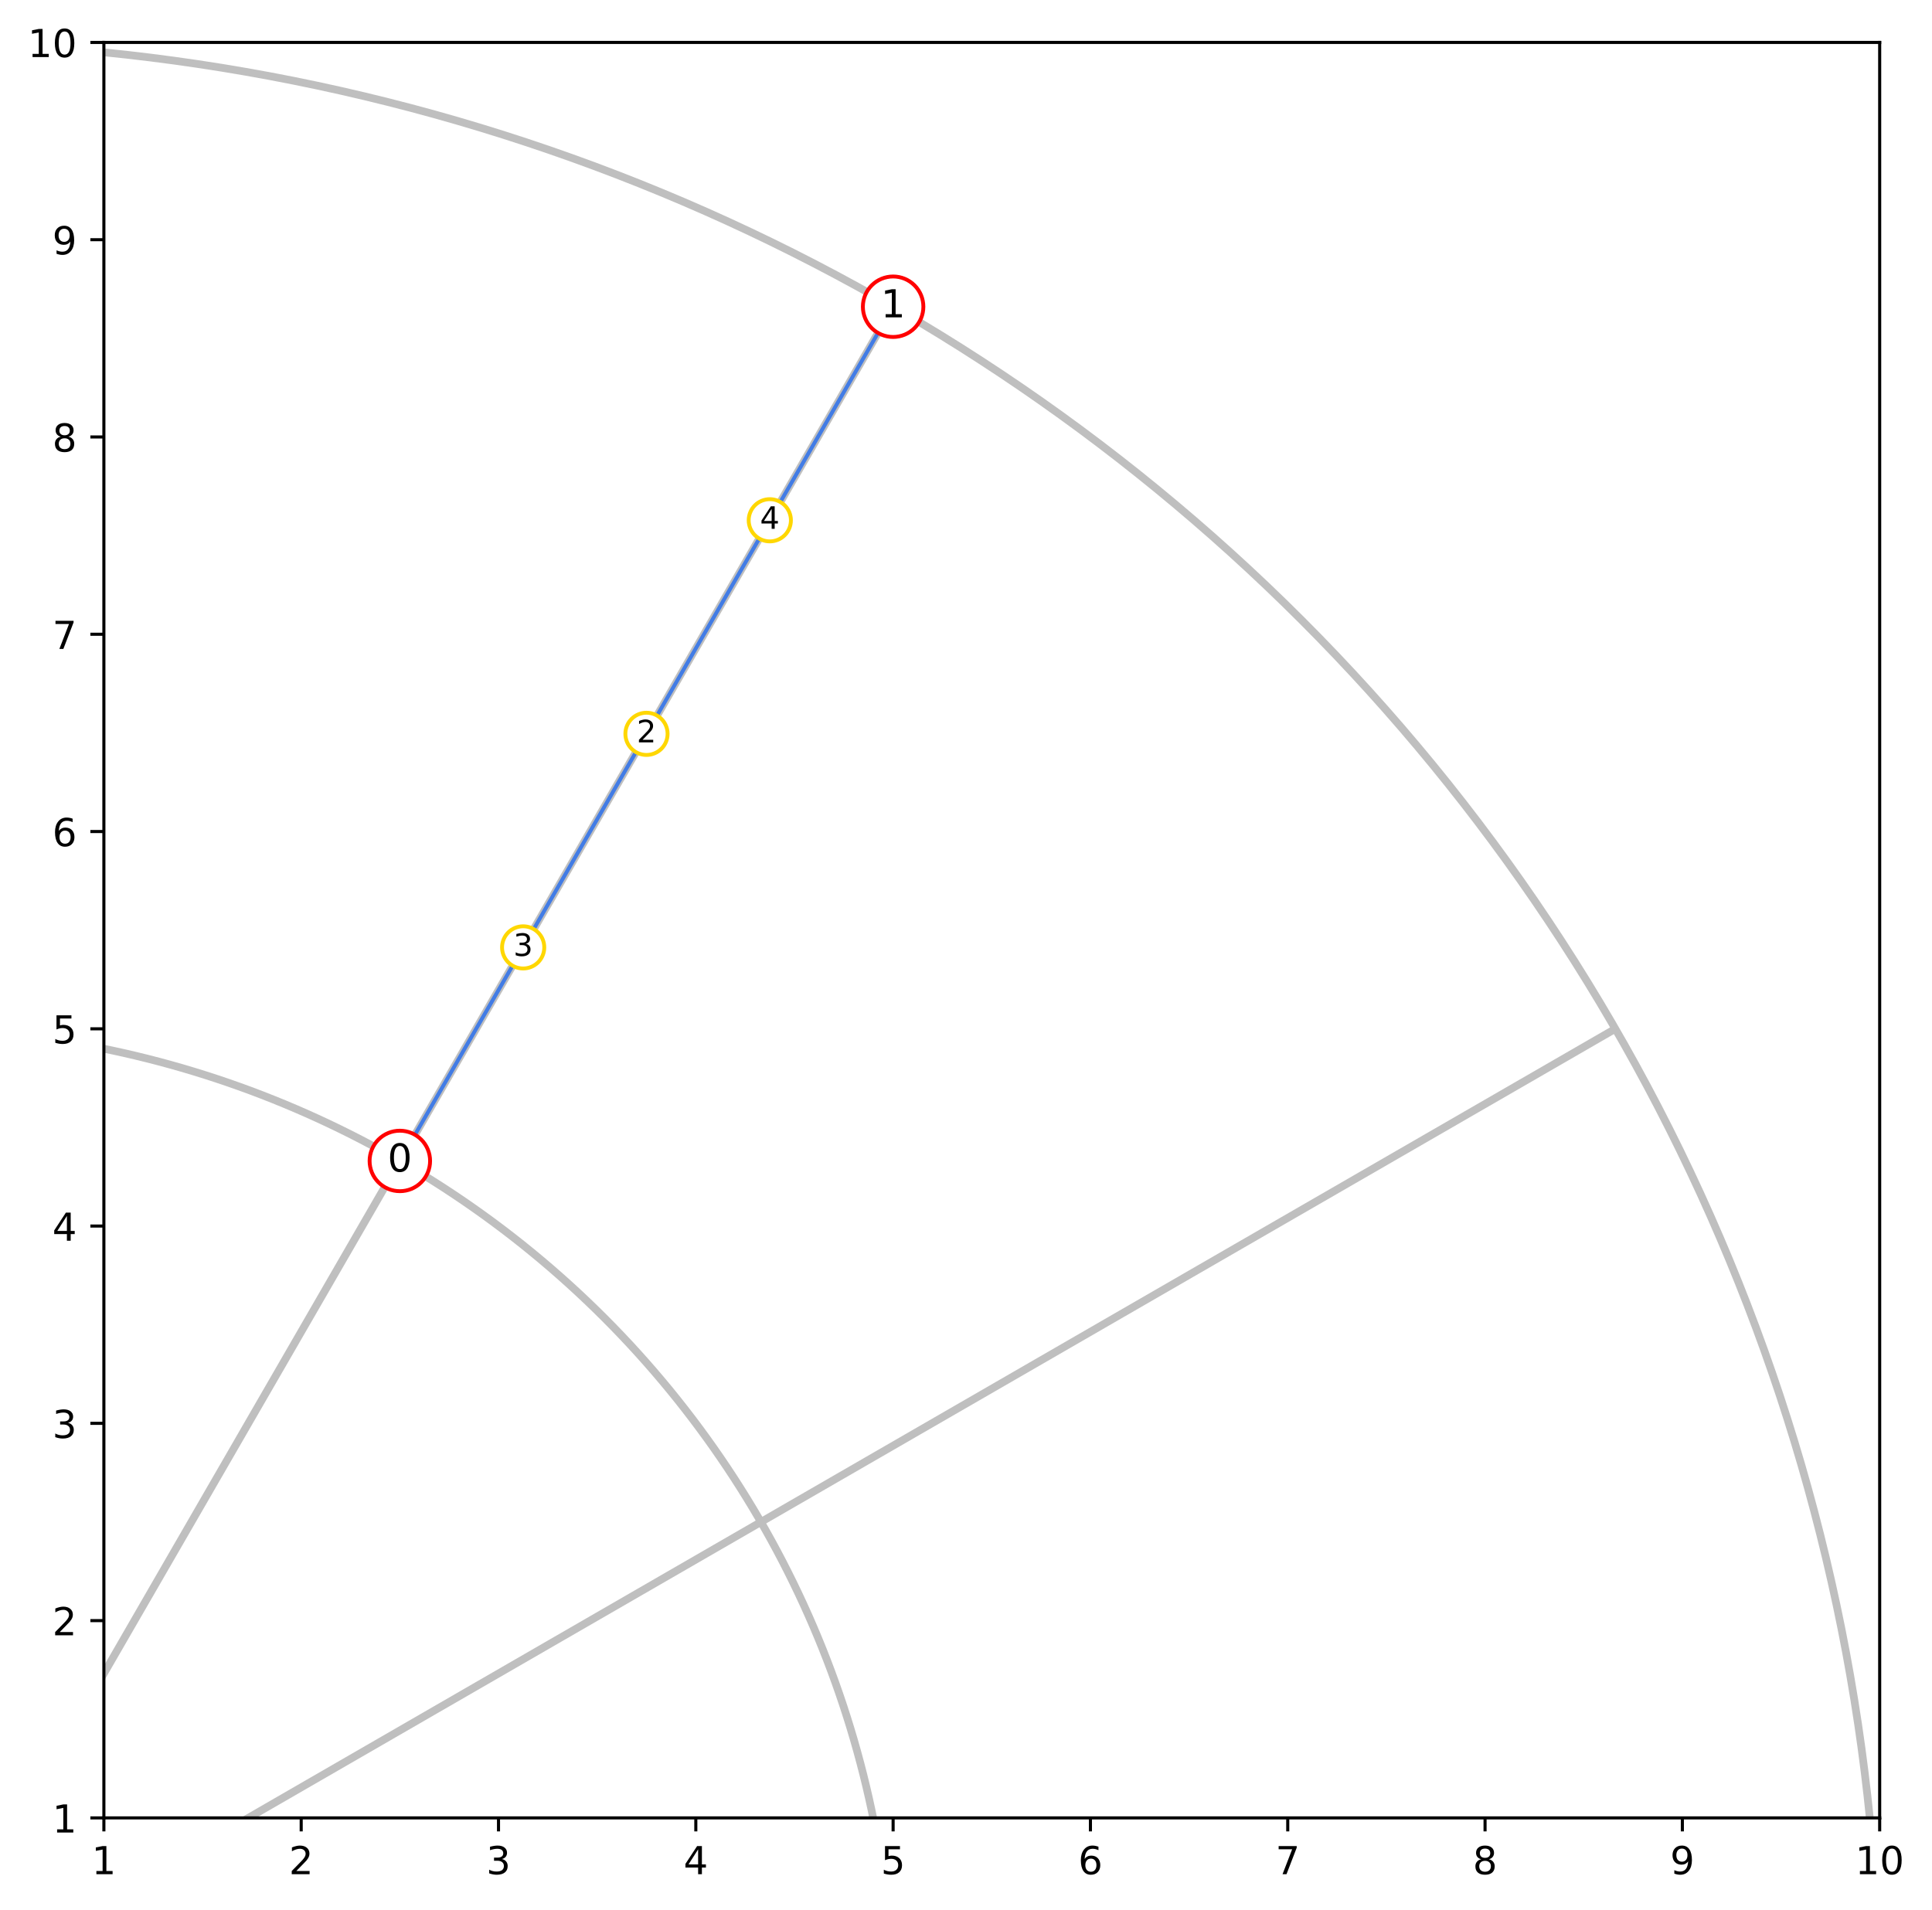
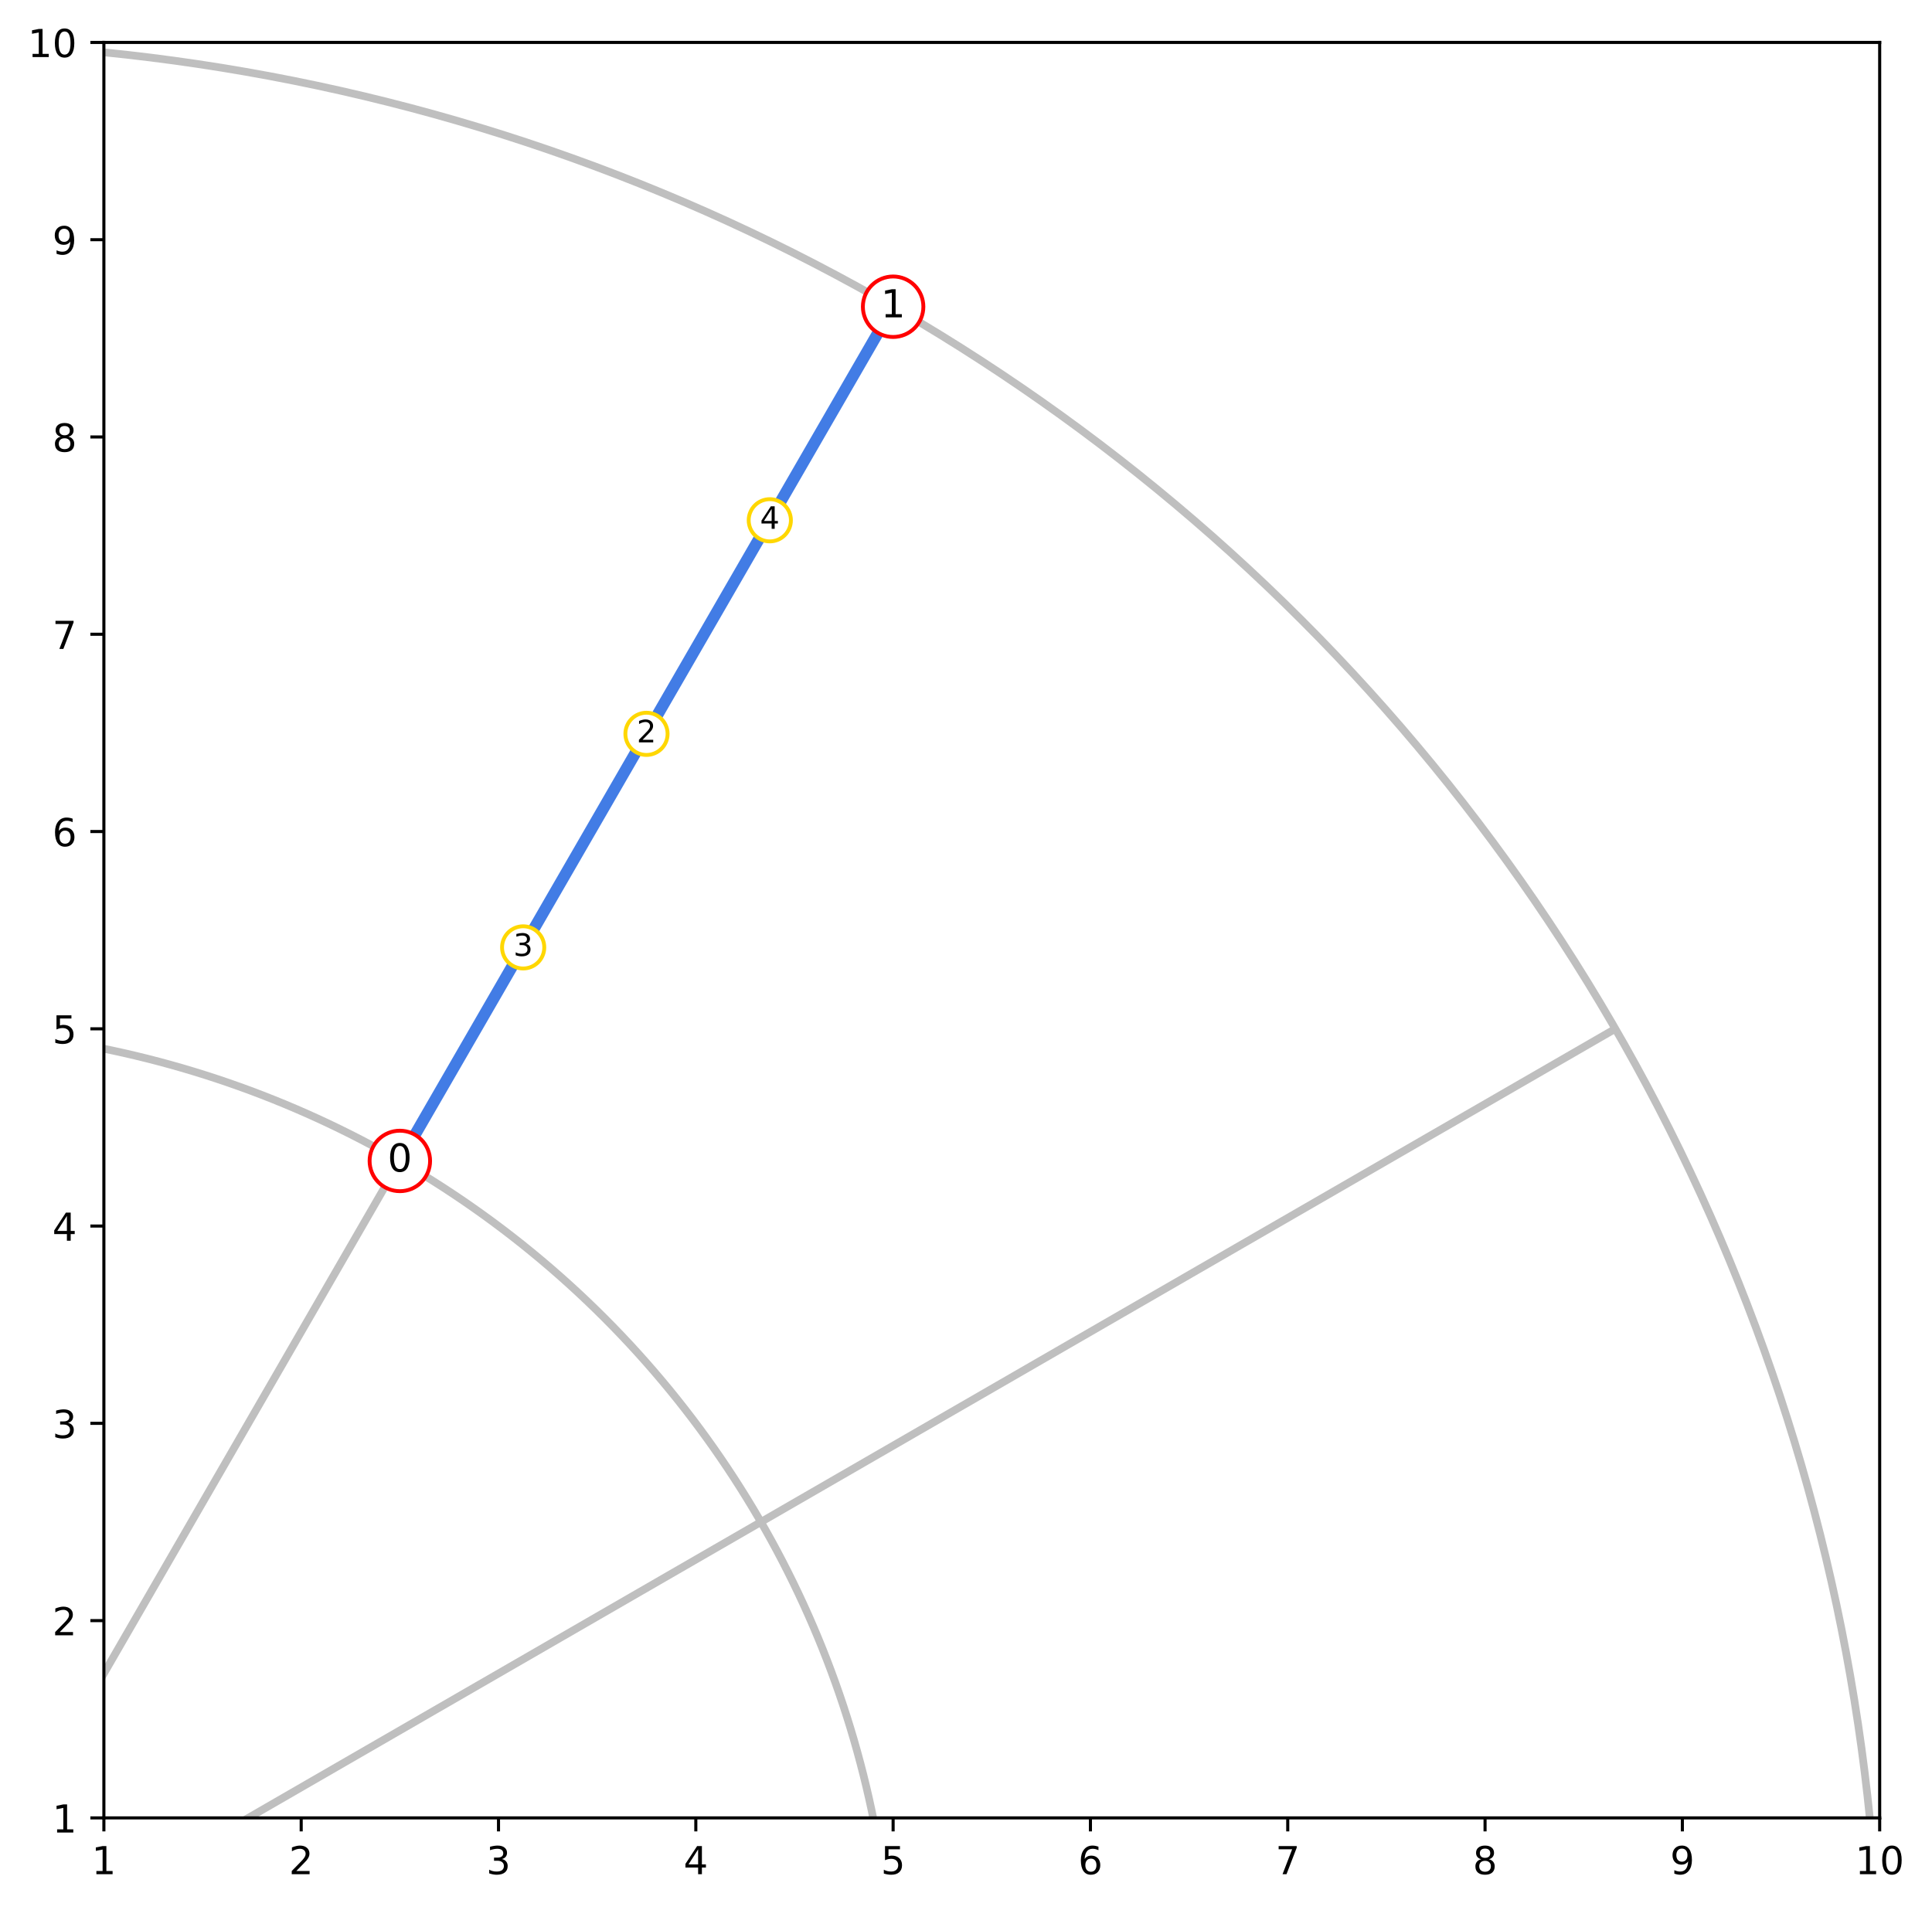
<svg xmlns="http://www.w3.org/2000/svg" xmlns:xlink="http://www.w3.org/1999/xlink" width="500.761pt" height="495.151pt" viewBox="0 0 500.761 495.151" version="1.1">
  <defs>
    <style type="text/css">*{stroke-linejoin: round; stroke-linecap: butt}</style>
  </defs>
  <g id="figure_1">
    <g id="patch_1">
      <path d="M 0 495.151  L 500.761 495.151  L 500.761 0  L 0 0  z " style="fill: #ffffff" />
    </g>
    <g id="axes_1">
      <g id="patch_2">
        <path d="M 26.925 471.273  L 487.199 471.273  L 487.199 10.999  L 26.925 10.999  z " style="fill: #ffffff" />
      </g>
      <g id="patch_3">
-         <path d="M -24.217 778.123  C 43.598 778.123 108.644 751.18 156.596 703.227  C 204.548 655.275 231.491 590.229 231.491 522.415  C 231.491 454.6 204.548 389.554 156.596 341.602  C 108.644 293.65 43.598 266.707 -24.217 266.707  C -92.031 266.707 -157.077 293.65 -205.029 341.602  C -252.981 389.554 -279.924 454.6 -279.924 522.415  C -279.924 590.229 -252.981 655.275 -205.029 703.227  C -157.077 751.18 -92.031 778.123 -24.217 778.123  " clip-path="url(#p5719f3f62a)" style="fill: none; stroke: #bfbfbf; stroke-width: 2; stroke-linejoin: miter" />
+         <path d="M -24.217 778.123  C 43.598 778.123 108.644 751.18 156.596 703.227  C 204.548 655.275 231.491 590.229 231.491 522.415  C 231.491 454.6 204.548 389.554 156.596 341.602  C 108.644 293.65 43.598 266.707 -24.217 266.707  C -92.031 266.707 -157.077 293.65 -205.029 341.602  C -252.981 389.554 -279.924 454.6 -279.924 522.415  C -279.924 590.229 -252.981 655.275 -205.029 703.227  C -157.077 751.18 -92.031 778.123 -24.217 778.123  " clip-path="url(#p763edac990)" style="fill: none; stroke: #bfbfbf; stroke-width: 2; stroke-linejoin: miter" />
      </g>
      <g id="patch_4">
-         <path d="M -24.217 1033.83  C 111.412 1033.83 241.505 979.944 337.409 884.04  C 433.313 788.136 487.199 658.044 487.199 522.415  C 487.199 386.786 433.313 256.694 337.409 160.789  C 241.505 64.885 111.412 10.999 -24.217 10.999  C -159.846 10.999 -289.938 64.885 -385.842 160.789  C -481.746 256.694 -535.632 386.786 -535.632 522.415  C -535.632 658.044 -481.746 788.136 -385.842 884.04  C -289.938 979.944 -159.846 1033.83 -24.217 1033.83  " clip-path="url(#p5719f3f62a)" style="fill: none; stroke: #bfbfbf; stroke-width: 2; stroke-linejoin: miter" />
+         <path d="M -24.217 1033.83  C 111.412 1033.83 241.505 979.944 337.409 884.04  C 433.313 788.136 487.199 658.044 487.199 522.415  C 487.199 386.786 433.313 256.694 337.409 160.789  C 241.505 64.885 111.412 10.999 -24.217 10.999  C -159.846 10.999 -289.938 64.885 -385.842 160.789  C -481.746 256.694 -535.632 386.786 -535.632 522.415  C -535.632 658.044 -481.746 788.136 -385.842 884.04  C -289.938 979.944 -159.846 1033.83 -24.217 1033.83  " clip-path="url(#p763edac990)" style="fill: none; stroke: #bfbfbf; stroke-width: 2; stroke-linejoin: miter" />
      </g>
      <g id="patch_5">
-         <path d="M 21.273 496.151  L 418.682 266.707  " clip-path="url(#p5719f3f62a)" style="fill: none; stroke: #bfbfbf; stroke-width: 2; stroke-linejoin: miter" />
+         <path d="M 21.273 496.151  L 418.682 266.707  " clip-path="url(#p763edac990)" style="fill: none; stroke: #bfbfbf; stroke-width: 2; stroke-linejoin: miter" />
      </g>
      <g id="patch_6">
-         <path d="M -1 482.202  L 231.491 79.516  " clip-path="url(#p5719f3f62a)" style="fill: none; stroke: #bfbfbf; stroke-width: 2; stroke-linejoin: miter" />
+         <path d="M -1 482.202  L 231.491 79.516  " clip-path="url(#p763edac990)" style="fill: none; stroke: #bfbfbf; stroke-width: 2; stroke-linejoin: miter" />
      </g>
      <g id="patch_7">
-         <path d="M 103.637 300.965  L 116.423 278.82  L 129.208 256.675  L 141.993 234.53  L 154.779 212.386  L 167.564 190.241  L 180.35 168.096  L 193.135 145.951  L 205.92 123.806  L 218.706 101.661  L 231.491 79.516  " clip-path="url(#p5719f3f62a)" style="fill: none; stroke: #427ce5; stroke-linejoin: miter" />
+         <path d="M 103.637 300.965  L 116.423 278.82  L 129.208 256.675  L 141.993 234.53  L 154.779 212.386  L 167.564 190.241  L 180.35 168.096  L 193.135 145.951  L 205.92 123.806  L 218.706 101.661  L 231.491 79.516  " clip-path="url(#p763edac990)" style="fill: none; stroke: #427ce5; stroke-width: 3; stroke-linejoin: miter" />
      </g>
      <g id="matplotlib.axis_1">
        <g id="xtick_1">
          <g id="line2d_1">
            <defs>
-               <path id="mb43aed65fb" d="M 0 0  L 0 3.5  " style="stroke: #000000; stroke-width: 0.8" />
+               <path id="mfd16b415f4" d="M 0 0  L 0 3.5  " style="stroke: #000000; stroke-width: 0.8" />
            </defs>
            <g>
-               <use xlink:href="#mb43aed65fb" x="26.925" y="471.273" style="stroke: #000000; stroke-width: 0.8" />
+               <use xlink:href="#mfd16b415f4" x="26.925" y="471.273" style="stroke: #000000; stroke-width: 0.8" />
            </g>
          </g>
          <g id="text_1">
            <g transform="translate(23.74375 485.8716)scale(0.1 -0.1)">
              <defs>
                <path id="DejaVuSans-31" d="M 794 531  L 1825 531  L 1825 4091  L 703 3866  L 703 4441  L 1819 4666  L 2450 4666  L 2450 531  L 3481 531  L 3481 0  L 794 0  L 794 531  z " transform="scale(0.015625)" />
              </defs>
              <use xlink:href="#DejaVuSans-31" />
            </g>
          </g>
        </g>
        <g id="xtick_2">
          <g id="line2d_2">
            <g>
-               <use xlink:href="#mb43aed65fb" x="78.067" y="471.273" style="stroke: #000000; stroke-width: 0.8" />
+               <use xlink:href="#mfd16b415f4" x="78.067" y="471.273" style="stroke: #000000; stroke-width: 0.8" />
            </g>
          </g>
          <g id="text_2">
            <g transform="translate(74.8853 485.8716)scale(0.1 -0.1)">
              <defs>
                <path id="DejaVuSans-32" d="M 1228 531  L 3431 531  L 3431 0  L 469 0  L 469 531  Q 828 903 1448 1529  Q 2069 2156 2228 2338  Q 2531 2678 2651 2914  Q 2772 3150 2772 3378  Q 2772 3750 2511 3984  Q 2250 4219 1831 4219  Q 1534 4219 1204 4116  Q 875 4013 500 3803  L 500 4441  Q 881 4594 1212 4672  Q 1544 4750 1819 4750  Q 2544 4750 2975 4387  Q 3406 4025 3406 3419  Q 3406 3131 3298 2873  Q 3191 2616 2906 2266  Q 2828 2175 2409 1742  Q 1991 1309 1228 531  z " transform="scale(0.015625)" />
              </defs>
              <use xlink:href="#DejaVuSans-32" />
            </g>
          </g>
        </g>
        <g id="xtick_3">
          <g id="line2d_3">
            <g>
-               <use xlink:href="#mb43aed65fb" x="129.208" y="471.273" style="stroke: #000000; stroke-width: 0.8" />
+               <use xlink:href="#mfd16b415f4" x="129.208" y="471.273" style="stroke: #000000; stroke-width: 0.8" />
            </g>
          </g>
          <g id="text_3">
            <g transform="translate(126.0269 485.8716)scale(0.1 -0.1)">
              <defs>
                <path id="DejaVuSans-33" d="M 2597 2516  Q 3050 2419 3304 2112  Q 3559 1806 3559 1356  Q 3559 666 3084 287  Q 2609 -91 1734 -91  Q 1441 -91 1130 -33  Q 819 25 488 141  L 488 750  Q 750 597 1062 519  Q 1375 441 1716 441  Q 2309 441 2620 675  Q 2931 909 2931 1356  Q 2931 1769 2642 2001  Q 2353 2234 1838 2234  L 1294 2234  L 1294 2753  L 1863 2753  Q 2328 2753 2575 2939  Q 2822 3125 2822 3475  Q 2822 3834 2567 4026  Q 2313 4219 1838 4219  Q 1578 4219 1281 4162  Q 984 4106 628 3988  L 628 4550  Q 988 4650 1302 4700  Q 1616 4750 1894 4750  Q 2613 4750 3031 4423  Q 3450 4097 3450 3541  Q 3450 3153 3228 2886  Q 3006 2619 2597 2516  z " transform="scale(0.015625)" />
              </defs>
              <use xlink:href="#DejaVuSans-33" />
            </g>
          </g>
        </g>
        <g id="xtick_4">
          <g id="line2d_4">
            <g>
-               <use xlink:href="#mb43aed65fb" x="180.35" y="471.273" style="stroke: #000000; stroke-width: 0.8" />
+               <use xlink:href="#mfd16b415f4" x="180.35" y="471.273" style="stroke: #000000; stroke-width: 0.8" />
            </g>
          </g>
          <g id="text_4">
            <g transform="translate(177.1684 485.8716)scale(0.1 -0.1)">
              <defs>
                <path id="DejaVuSans-34" d="M 2419 4116  L 825 1625  L 2419 1625  L 2419 4116  z M 2253 4666  L 3047 4666  L 3047 1625  L 3713 1625  L 3713 1100  L 3047 1100  L 3047 0  L 2419 0  L 2419 1100  L 313 1100  L 313 1709  L 2253 4666  z " transform="scale(0.015625)" />
              </defs>
              <use xlink:href="#DejaVuSans-34" />
            </g>
          </g>
        </g>
        <g id="xtick_5">
          <g id="line2d_5">
            <g>
-               <use xlink:href="#mb43aed65fb" x="231.491" y="471.273" style="stroke: #000000; stroke-width: 0.8" />
+               <use xlink:href="#mfd16b415f4" x="231.491" y="471.273" style="stroke: #000000; stroke-width: 0.8" />
            </g>
          </g>
          <g id="text_5">
            <g transform="translate(228.31 485.8716)scale(0.1 -0.1)">
              <defs>
                <path id="DejaVuSans-35" d="M 691 4666  L 3169 4666  L 3169 4134  L 1269 4134  L 1269 2991  Q 1406 3038 1543 3061  Q 1681 3084 1819 3084  Q 2600 3084 3056 2656  Q 3513 2228 3513 1497  Q 3513 744 3044 326  Q 2575 -91 1722 -91  Q 1428 -91 1123 -41  Q 819 9 494 109  L 494 744  Q 775 591 1075 516  Q 1375 441 1709 441  Q 2250 441 2565 725  Q 2881 1009 2881 1497  Q 2881 1984 2565 2268  Q 2250 2553 1709 2553  Q 1456 2553 1204 2497  Q 953 2441 691 2322  L 691 4666  z " transform="scale(0.015625)" />
              </defs>
              <use xlink:href="#DejaVuSans-35" />
            </g>
          </g>
        </g>
        <g id="xtick_6">
          <g id="line2d_6">
            <g>
-               <use xlink:href="#mb43aed65fb" x="282.633" y="471.273" style="stroke: #000000; stroke-width: 0.8" />
+               <use xlink:href="#mfd16b415f4" x="282.633" y="471.273" style="stroke: #000000; stroke-width: 0.8" />
            </g>
          </g>
          <g id="text_6">
            <g transform="translate(279.4515 485.8716)scale(0.1 -0.1)">
              <defs>
                <path id="DejaVuSans-36" d="M 2113 2584  Q 1688 2584 1439 2293  Q 1191 2003 1191 1497  Q 1191 994 1439 701  Q 1688 409 2113 409  Q 2538 409 2786 701  Q 3034 994 3034 1497  Q 3034 2003 2786 2293  Q 2538 2584 2113 2584  z M 3366 4563  L 3366 3988  Q 3128 4100 2886 4159  Q 2644 4219 2406 4219  Q 1781 4219 1451 3797  Q 1122 3375 1075 2522  Q 1259 2794 1537 2939  Q 1816 3084 2150 3084  Q 2853 3084 3261 2657  Q 3669 2231 3669 1497  Q 3669 778 3244 343  Q 2819 -91 2113 -91  Q 1303 -91 875 529  Q 447 1150 447 2328  Q 447 3434 972 4092  Q 1497 4750 2381 4750  Q 2619 4750 2861 4703  Q 3103 4656 3366 4563  z " transform="scale(0.015625)" />
              </defs>
              <use xlink:href="#DejaVuSans-36" />
            </g>
          </g>
        </g>
        <g id="xtick_7">
          <g id="line2d_7">
            <g>
-               <use xlink:href="#mb43aed65fb" x="333.774" y="471.273" style="stroke: #000000; stroke-width: 0.8" />
+               <use xlink:href="#mfd16b415f4" x="333.774" y="471.273" style="stroke: #000000; stroke-width: 0.8" />
            </g>
          </g>
          <g id="text_7">
            <g transform="translate(330.5931 485.8716)scale(0.1 -0.1)">
              <defs>
                <path id="DejaVuSans-37" d="M 525 4666  L 3525 4666  L 3525 4397  L 1831 0  L 1172 0  L 2766 4134  L 525 4134  L 525 4666  z " transform="scale(0.015625)" />
              </defs>
              <use xlink:href="#DejaVuSans-37" />
            </g>
          </g>
        </g>
        <g id="xtick_8">
          <g id="line2d_8">
            <g>
-               <use xlink:href="#mb43aed65fb" x="384.916" y="471.273" style="stroke: #000000; stroke-width: 0.8" />
+               <use xlink:href="#mfd16b415f4" x="384.916" y="471.273" style="stroke: #000000; stroke-width: 0.8" />
            </g>
          </g>
          <g id="text_8">
            <g transform="translate(381.7346 485.8716)scale(0.1 -0.1)">
              <defs>
                <path id="DejaVuSans-38" d="M 2034 2216  Q 1584 2216 1326 1975  Q 1069 1734 1069 1313  Q 1069 891 1326 650  Q 1584 409 2034 409  Q 2484 409 2743 651  Q 3003 894 3003 1313  Q 3003 1734 2745 1975  Q 2488 2216 2034 2216  z M 1403 2484  Q 997 2584 770 2862  Q 544 3141 544 3541  Q 544 4100 942 4425  Q 1341 4750 2034 4750  Q 2731 4750 3128 4425  Q 3525 4100 3525 3541  Q 3525 3141 3298 2862  Q 3072 2584 2669 2484  Q 3125 2378 3379 2068  Q 3634 1759 3634 1313  Q 3634 634 3220 271  Q 2806 -91 2034 -91  Q 1263 -91 848 271  Q 434 634 434 1313  Q 434 1759 690 2068  Q 947 2378 1403 2484  z M 1172 3481  Q 1172 3119 1398 2916  Q 1625 2713 2034 2713  Q 2441 2713 2670 2916  Q 2900 3119 2900 3481  Q 2900 3844 2670 4047  Q 2441 4250 2034 4250  Q 1625 4250 1398 4047  Q 1172 3844 1172 3481  z " transform="scale(0.015625)" />
              </defs>
              <use xlink:href="#DejaVuSans-38" />
            </g>
          </g>
        </g>
        <g id="xtick_9">
          <g id="line2d_9">
            <g>
-               <use xlink:href="#mb43aed65fb" x="436.057" y="471.273" style="stroke: #000000; stroke-width: 0.8" />
+               <use xlink:href="#mfd16b415f4" x="436.057" y="471.273" style="stroke: #000000; stroke-width: 0.8" />
            </g>
          </g>
          <g id="text_9">
            <g transform="translate(432.8762 485.8716)scale(0.1 -0.1)">
              <defs>
                <path id="DejaVuSans-39" d="M 703 97  L 703 672  Q 941 559 1184 500  Q 1428 441 1663 441  Q 2288 441 2617 861  Q 2947 1281 2994 2138  Q 2813 1869 2534 1725  Q 2256 1581 1919 1581  Q 1219 1581 811 2004  Q 403 2428 403 3163  Q 403 3881 828 4315  Q 1253 4750 1959 4750  Q 2769 4750 3195 4129  Q 3622 3509 3622 2328  Q 3622 1225 3098 567  Q 2575 -91 1691 -91  Q 1453 -91 1209 -44  Q 966 3 703 97  z M 1959 2075  Q 2384 2075 2632 2365  Q 2881 2656 2881 3163  Q 2881 3666 2632 3958  Q 2384 4250 1959 4250  Q 1534 4250 1286 3958  Q 1038 3666 1038 3163  Q 1038 2656 1286 2365  Q 1534 2075 1959 2075  z " transform="scale(0.015625)" />
              </defs>
              <use xlink:href="#DejaVuSans-39" />
            </g>
          </g>
        </g>
        <g id="xtick_10">
          <g id="line2d_10">
            <g>
-               <use xlink:href="#mb43aed65fb" x="487.199" y="471.273" style="stroke: #000000; stroke-width: 0.8" />
+               <use xlink:href="#mfd16b415f4" x="487.199" y="471.273" style="stroke: #000000; stroke-width: 0.8" />
            </g>
          </g>
          <g id="text_10">
            <g transform="translate(480.8365 485.8716)scale(0.1 -0.1)">
              <defs>
                <path id="DejaVuSans-30" d="M 2034 4250  Q 1547 4250 1301 3770  Q 1056 3291 1056 2328  Q 1056 1369 1301 889  Q 1547 409 2034 409  Q 2525 409 2770 889  Q 3016 1369 3016 2328  Q 3016 3291 2770 3770  Q 2525 4250 2034 4250  z M 2034 4750  Q 2819 4750 3233 4129  Q 3647 3509 3647 2328  Q 3647 1150 3233 529  Q 2819 -91 2034 -91  Q 1250 -91 836 529  Q 422 1150 422 2328  Q 422 3509 836 4129  Q 1250 4750 2034 4750  z " transform="scale(0.015625)" />
              </defs>
              <use xlink:href="#DejaVuSans-31" />
              <use xlink:href="#DejaVuSans-30" x="63.623" />
            </g>
          </g>
        </g>
      </g>
      <g id="matplotlib.axis_2">
        <g id="ytick_1">
          <g id="line2d_11">
            <defs>
-               <path id="m81a7570563" d="M 0 0  L -3.5 0  " style="stroke: #000000; stroke-width: 0.8" />
+               <path id="mc769a63748" d="M 0 0  L -3.5 0  " style="stroke: #000000; stroke-width: 0.8" />
            </defs>
            <g>
-               <use xlink:href="#m81a7570563" x="26.925" y="471.273" style="stroke: #000000; stroke-width: 0.8" />
+               <use xlink:href="#mc769a63748" x="26.925" y="471.273" style="stroke: #000000; stroke-width: 0.8" />
            </g>
          </g>
          <g id="text_11">
            <g transform="translate(13.5625 475.0724)scale(0.1 -0.1)">
              <use xlink:href="#DejaVuSans-31" />
            </g>
          </g>
        </g>
        <g id="ytick_2">
          <g id="line2d_12">
            <g>
-               <use xlink:href="#m81a7570563" x="26.925" y="420.132" style="stroke: #000000; stroke-width: 0.8" />
+               <use xlink:href="#mc769a63748" x="26.925" y="420.132" style="stroke: #000000; stroke-width: 0.8" />
            </g>
          </g>
          <g id="text_12">
            <g transform="translate(13.5625 423.9309)scale(0.1 -0.1)">
              <use xlink:href="#DejaVuSans-32" />
            </g>
          </g>
        </g>
        <g id="ytick_3">
          <g id="line2d_13">
            <g>
-               <use xlink:href="#m81a7570563" x="26.925" y="368.99" style="stroke: #000000; stroke-width: 0.8" />
+               <use xlink:href="#mc769a63748" x="26.925" y="368.99" style="stroke: #000000; stroke-width: 0.8" />
            </g>
          </g>
          <g id="text_13">
            <g transform="translate(13.5625 372.7893)scale(0.1 -0.1)">
              <use xlink:href="#DejaVuSans-33" />
            </g>
          </g>
        </g>
        <g id="ytick_4">
          <g id="line2d_14">
            <g>
-               <use xlink:href="#m81a7570563" x="26.925" y="317.849" style="stroke: #000000; stroke-width: 0.8" />
+               <use xlink:href="#mc769a63748" x="26.925" y="317.849" style="stroke: #000000; stroke-width: 0.8" />
            </g>
          </g>
          <g id="text_14">
            <g transform="translate(13.5625 321.6478)scale(0.1 -0.1)">
              <use xlink:href="#DejaVuSans-34" />
            </g>
          </g>
        </g>
        <g id="ytick_5">
          <g id="line2d_15">
            <g>
-               <use xlink:href="#m81a7570563" x="26.925" y="266.707" style="stroke: #000000; stroke-width: 0.8" />
+               <use xlink:href="#mc769a63748" x="26.925" y="266.707" style="stroke: #000000; stroke-width: 0.8" />
            </g>
          </g>
          <g id="text_15">
            <g transform="translate(13.5625 270.5062)scale(0.1 -0.1)">
              <use xlink:href="#DejaVuSans-35" />
            </g>
          </g>
        </g>
        <g id="ytick_6">
          <g id="line2d_16">
            <g>
-               <use xlink:href="#m81a7570563" x="26.925" y="215.565" style="stroke: #000000; stroke-width: 0.8" />
+               <use xlink:href="#mc769a63748" x="26.925" y="215.565" style="stroke: #000000; stroke-width: 0.8" />
            </g>
          </g>
          <g id="text_16">
            <g transform="translate(13.5625 219.3646)scale(0.1 -0.1)">
              <use xlink:href="#DejaVuSans-36" />
            </g>
          </g>
        </g>
        <g id="ytick_7">
          <g id="line2d_17">
            <g>
-               <use xlink:href="#m81a7570563" x="26.925" y="164.424" style="stroke: #000000; stroke-width: 0.8" />
+               <use xlink:href="#mc769a63748" x="26.925" y="164.424" style="stroke: #000000; stroke-width: 0.8" />
            </g>
          </g>
          <g id="text_17">
            <g transform="translate(13.5625 168.2231)scale(0.1 -0.1)">
              <use xlink:href="#DejaVuSans-37" />
            </g>
          </g>
        </g>
        <g id="ytick_8">
          <g id="line2d_18">
            <g>
-               <use xlink:href="#m81a7570563" x="26.925" y="113.282" style="stroke: #000000; stroke-width: 0.8" />
+               <use xlink:href="#mc769a63748" x="26.925" y="113.282" style="stroke: #000000; stroke-width: 0.8" />
            </g>
          </g>
          <g id="text_18">
            <g transform="translate(13.5625 117.0815)scale(0.1 -0.1)">
              <use xlink:href="#DejaVuSans-38" />
            </g>
          </g>
        </g>
        <g id="ytick_9">
          <g id="line2d_19">
            <g>
-               <use xlink:href="#m81a7570563" x="26.925" y="62.141" style="stroke: #000000; stroke-width: 0.8" />
+               <use xlink:href="#mc769a63748" x="26.925" y="62.141" style="stroke: #000000; stroke-width: 0.8" />
            </g>
          </g>
          <g id="text_19">
            <g transform="translate(13.5625 65.93999)scale(0.1 -0.1)">
              <use xlink:href="#DejaVuSans-39" />
            </g>
          </g>
        </g>
        <g id="ytick_10">
          <g id="line2d_20">
            <g>
-               <use xlink:href="#m81a7570563" x="26.925" y="10.999" style="stroke: #000000; stroke-width: 0.8" />
+               <use xlink:href="#mc769a63748" x="26.925" y="10.999" style="stroke: #000000; stroke-width: 0.8" />
            </g>
          </g>
          <g id="text_20">
            <g transform="translate(7.2 14.79844)scale(0.1 -0.1)">
              <use xlink:href="#DejaVuSans-31" />
              <use xlink:href="#DejaVuSans-30" x="63.623" />
            </g>
          </g>
        </g>
      </g>
      <g id="patch_8">
        <path d="M 26.925 471.273  L 26.925 10.999  " style="fill: none; stroke: #000000; stroke-width: 0.8; stroke-linejoin: miter; stroke-linecap: square" />
      </g>
      <g id="patch_9">
        <path d="M 487.199 471.273  L 487.199 10.999  " style="fill: none; stroke: #000000; stroke-width: 0.8; stroke-linejoin: miter; stroke-linecap: square" />
      </g>
      <g id="patch_10">
        <path d="M 26.925 471.273  L 487.199 471.273  " style="fill: none; stroke: #000000; stroke-width: 0.8; stroke-linejoin: miter; stroke-linecap: square" />
      </g>
      <g id="patch_11">
        <path d="M 26.925 10.999  L 487.199 10.999  " style="fill: none; stroke: #000000; stroke-width: 0.8; stroke-linejoin: miter; stroke-linecap: square" />
      </g>
      <g id="text_21">
        <g id="patch_12">
          <path d="M 103.637 308.804  C 105.716 308.804 107.71 307.978 109.18 306.508  C 110.65 305.038 111.476 303.044 111.476 300.965  C 111.476 298.886 110.65 296.892 109.18 295.422  C 107.71 293.952 105.716 293.126 103.637 293.126  C 101.558 293.126 99.564 293.952 98.094 295.422  C 96.624 296.892 95.798 298.886 95.798 300.965  C 95.798 303.044 96.624 305.038 98.094 306.508  C 99.564 307.978 101.558 308.804 103.637 308.804  z " style="fill: #ffffff; stroke: #ff0000; stroke-linejoin: miter" />
        </g>
        <g transform="translate(100.4561 303.7247)scale(0.1 -0.1)">
          <use xlink:href="#DejaVuSans-30" />
        </g>
      </g>
      <g id="text_22">
        <g id="patch_13">
          <path d="M 231.491 87.355  C 233.57 87.355 235.564 86.529 237.034 85.059  C 238.504 83.589 239.33 81.595 239.33 79.516  C 239.33 77.437 238.504 75.443 237.034 73.973  C 235.564 72.503 233.57 71.677 231.491 71.677  C 229.412 71.677 227.418 72.503 225.948 73.973  C 224.478 75.443 223.652 77.437 223.652 79.516  C 223.652 81.595 224.478 83.589 225.948 85.059  C 227.418 86.529 229.412 87.355 231.491 87.355  z " style="fill: #ffffff; stroke: #ff0000; stroke-linejoin: miter" />
        </g>
        <g transform="translate(228.31 82.27528)scale(0.1 -0.1)">
          <use xlink:href="#DejaVuSans-31" />
        </g>
      </g>
      <g id="text_23">
        <g id="patch_14">
          <path d="M 167.564 195.712  C 169.015 195.712 170.407 195.135 171.433 194.109  C 172.459 193.083 173.036 191.692 173.036 190.241  C 173.036 188.79 172.459 187.398 171.433 186.372  C 170.407 185.346 169.015 184.769 167.564 184.769  C 166.113 184.769 164.722 185.346 163.696 186.372  C 162.67 187.398 162.093 188.79 162.093 190.241  C 162.093 191.692 162.67 193.083 163.696 194.109  C 164.722 195.135 166.113 195.712 167.564 195.712  z " style="fill: #ffffff; stroke: #ffd700; stroke-linejoin: miter" />
        </g>
        <g transform="translate(165.0193 192.4481)scale(0.08 -0.08)">
          <use xlink:href="#DejaVuSans-32" />
        </g>
      </g>
      <g id="text_24">
        <g id="patch_15">
          <path d="M 135.601 251.074  C 137.052 251.074 138.444 250.498 139.47 249.472  C 140.496 248.446 141.072 247.054 141.072 245.603  C 141.072 244.152 140.496 242.76 139.47 241.734  C 138.444 240.708 137.052 240.132 135.601 240.132  C 134.15 240.132 132.758 240.708 131.732 241.734  C 130.706 242.76 130.13 244.152 130.13 245.603  C 130.13 247.054 130.706 248.446 131.732 249.472  C 132.758 250.498 134.15 251.074 135.601 251.074  z " style="fill: #ffffff; stroke: #ffd700; stroke-linejoin: miter" />
        </g>
        <g transform="translate(133.0558 247.8105)scale(0.08 -0.08)">
          <use xlink:href="#DejaVuSans-33" />
        </g>
      </g>
      <g id="text_25">
        <g id="patch_16">
          <path d="M 199.528 140.35  C 200.979 140.35 202.37 139.773 203.396 138.747  C 204.423 137.721 204.999 136.329 204.999 134.878  C 204.999 133.427 204.423 132.036 203.396 131.01  C 202.37 129.983 200.979 129.407 199.528 129.407  C 198.077 129.407 196.685 129.983 195.659 131.01  C 194.633 132.036 194.056 133.427 194.056 134.878  C 194.056 136.329 194.633 137.721 195.659 138.747  C 196.685 139.773 198.077 140.35 199.528 140.35  z " style="fill: #ffffff; stroke: #ffd700; stroke-linejoin: miter" />
        </g>
        <g transform="translate(196.9827 137.0858)scale(0.08 -0.08)">
          <use xlink:href="#DejaVuSans-34" />
        </g>
      </g>
    </g>
  </g>
  <defs>
-     <clipPath id="p5719f3f62a">
+     <clipPath id="p763edac990">
      <rect x="26.925" y="10.999" width="460.274" height="460.274" />
    </clipPath>
  </defs>
</svg>
